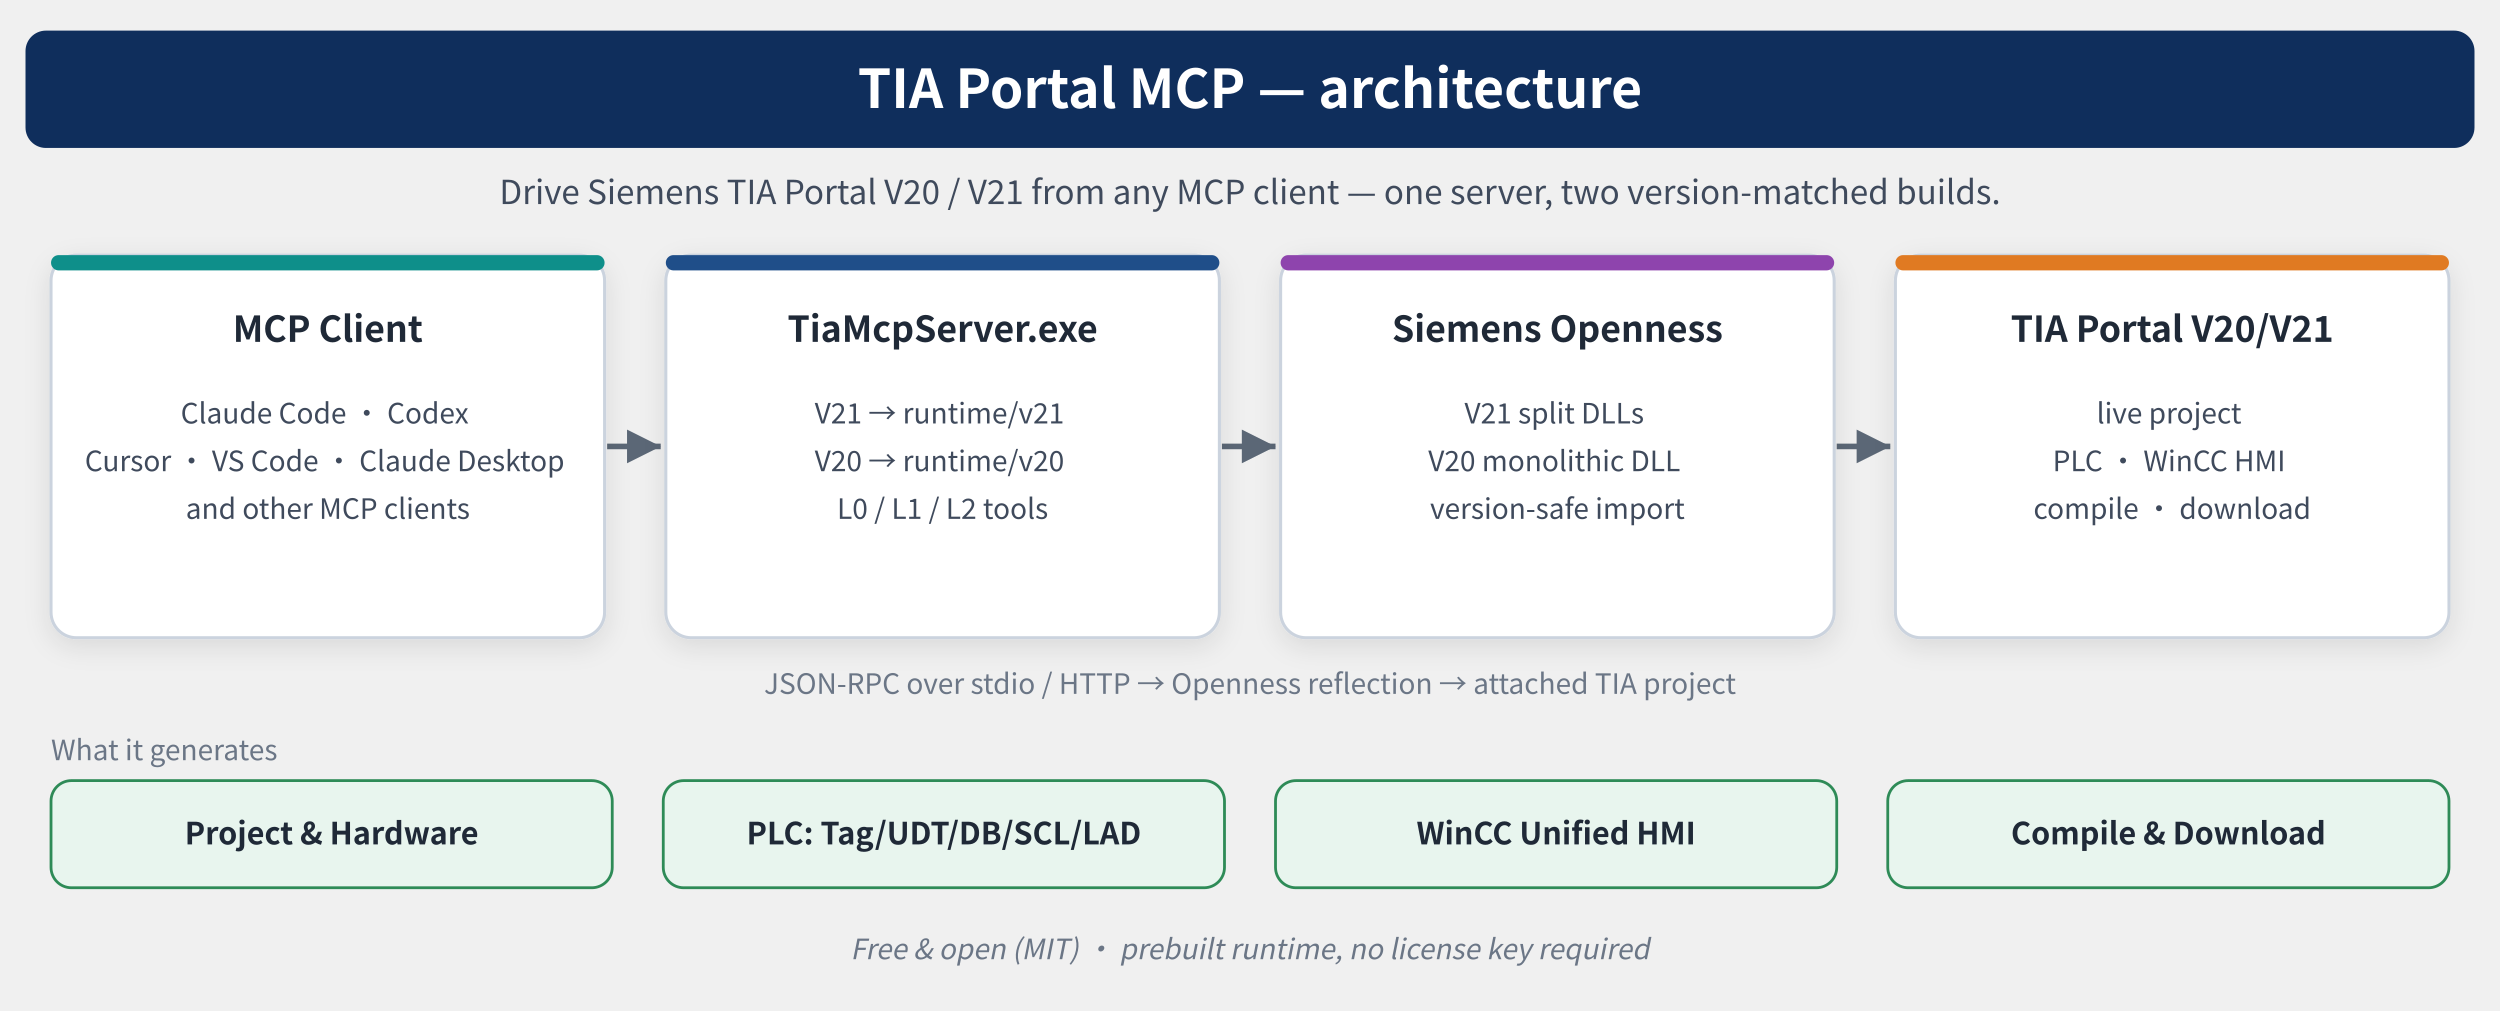
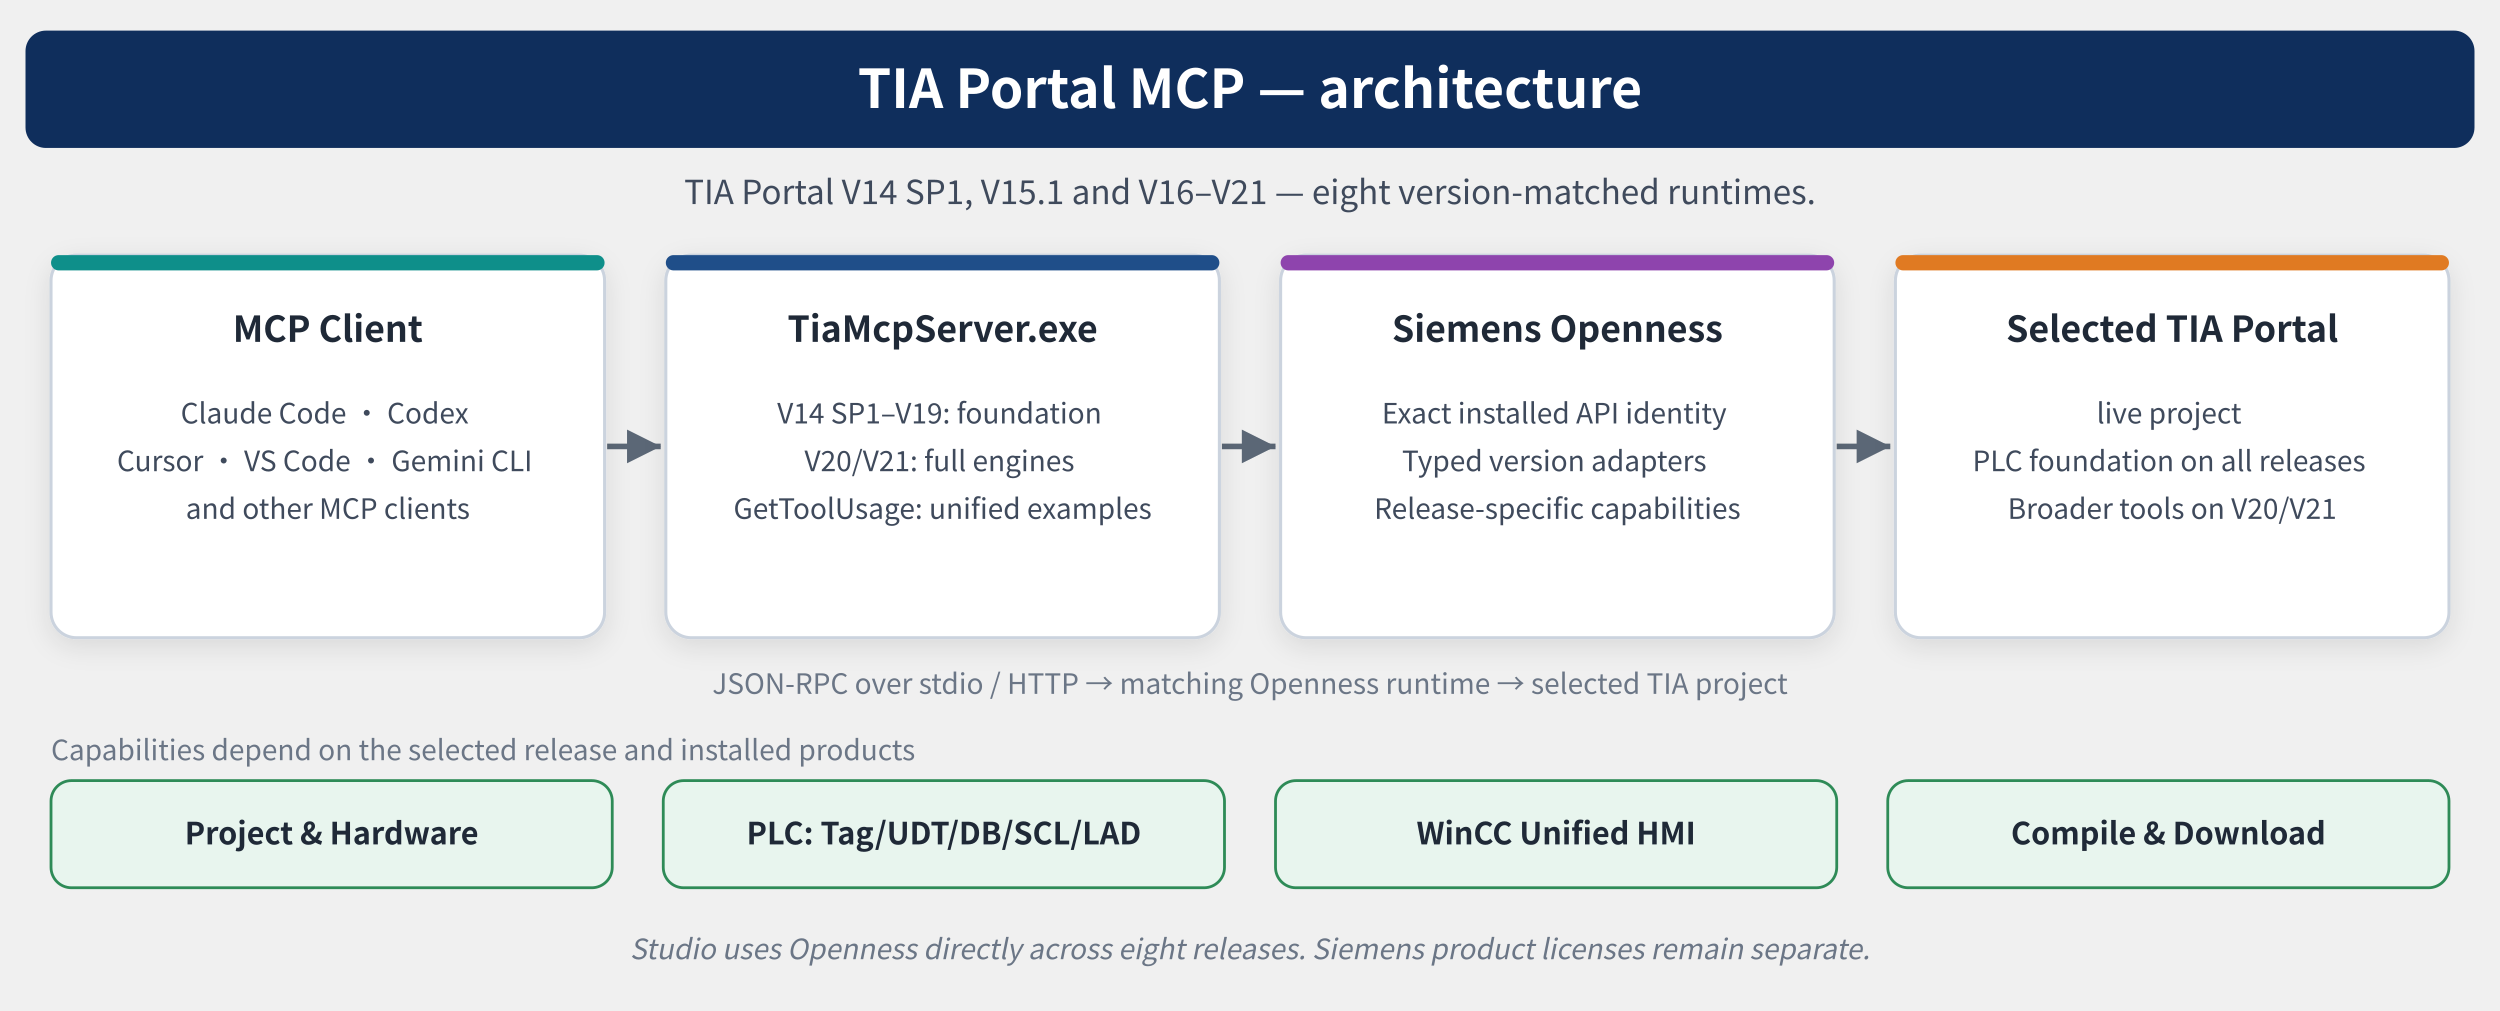
<svg xmlns="http://www.w3.org/2000/svg" viewBox="0 0 980 396" width="100%" style="max-width:980px;height:auto;" role="img" aria-label="TIA Portal MCP architecture">
  <defs>
    <style>
      .title { font: 700 21px 'Segoe UI','Microsoft YaHei','PingFang SC','Noto Sans CJK SC',sans-serif; fill:#FFFFFF; }
      .sub   { font: 13px 'Segoe UI','Microsoft YaHei','PingFang SC','Noto Sans CJK SC',sans-serif; fill:#3F4A5C; }
      .h2    { font: 700 14px 'Segoe UI','Microsoft YaHei','PingFang SC','Noto Sans CJK SC',sans-serif; fill:#1F2937; }
      .body  { font: 11px 'Segoe UI','Microsoft YaHei','PingFang SC','Noto Sans CJK SC',sans-serif; fill:#3F4A5C; }
      .chip  { font: 700 12px 'Segoe UI','Microsoft YaHei','PingFang SC','Noto Sans CJK SC',sans-serif; fill:#1F2937; }
      .lbl   { font: 11px 'Segoe UI','Microsoft YaHei','PingFang SC','Noto Sans CJK SC',sans-serif; fill:#6B7686; }
      .foot  { font: italic 11px 'Segoe UI','Microsoft YaHei','PingFang SC','Noto Sans CJK SC',sans-serif; fill:#6B7686; }
    </style>
    <filter id="sh" x="-10%" y="-10%" width="120%" height="130%">
      <feDropShadow dx="0" dy="3" stdDeviation="5" flood-opacity="0.10" />
    </filter>
    <marker id="ar" markerWidth="9" markerHeight="9" refX="6" refY="3" orient="auto">
      <path d="M0,0 L6,3 L0,6 Z" fill="#5B6776" />
    </marker>
  </defs>
  <rect x="10" y="12" width="960" height="46" rx="8" fill="#0F2E5C" />
  <text x="490" y="35" class="title" text-anchor="middle" dominant-baseline="middle">
    TIA Portal MCP — architecture
  </text>
  <text x="490" y="80" class="sub" text-anchor="middle">
-     Drive Siemens TIA Portal V20 / V21 from any MCP client — one server, two version-matched builds.
+     TIA Portal V14 SP1, V15.1 and V16–V21 — eight version-matched runtimes.
  </text>
  <line x1="238" y1="175" x2="259" y2="175" stroke="#5B6776" stroke-width="2.2" marker-end="url(#ar)" />
  <line x1="479" y1="175" x2="500" y2="175" stroke="#5B6776" stroke-width="2.2" marker-end="url(#ar)" />
  <line x1="720" y1="175" x2="741" y2="175" stroke="#5B6776" stroke-width="2.2" marker-end="url(#ar)" />
  <g transform="translate(20,100)">
    <rect width="217" height="150" rx="10" fill="#FFFFFF" stroke="#CBD3DE" stroke-width="1.2" filter="url(#sh)" />
    <rect width="217" height="6" rx="3" fill="#0E8F8A" />
    <text x="108.5" y="34" class="h2" text-anchor="middle">MCP Client</text>
    <text x="108.5" y="66" class="body" text-anchor="middle">
      <tspan x="108.5" dy="0">Claude Code · Codex</tspan>
-       <tspan x="108.5" dy="1.7em">Cursor · VS Code · Claude Desktop</tspan>
+       <tspan x="108.5" dy="1.7em">Cursor · VS Code · Gemini CLI</tspan>
      <tspan x="108.5" dy="1.7em">and other MCP clients</tspan>
    </text>
  </g>
  <g transform="translate(261,100)">
    <rect width="217" height="150" rx="10" fill="#FFFFFF" stroke="#CBD3DE" stroke-width="1.2" filter="url(#sh)" />
    <rect width="217" height="6" rx="3" fill="#1F4E89" />
    <text x="108.5" y="34" class="h2" text-anchor="middle">TiaMcpServer.exe</text>
    <text x="108.5" y="66" class="body" text-anchor="middle">
-       <tspan x="108.5" dy="0">V21 → runtime/v21</tspan>
-       <tspan x="108.5" dy="1.7em">V20 → runtime/v20</tspan>
-       <tspan x="108.5" dy="1.7em">L0 / L1 / L2 tools</tspan>
+       <tspan x="108.5" dy="0">V14 SP1–V19: foundation</tspan>
+       <tspan x="108.5" dy="1.7em">V20/V21: full engines</tspan>
+       <tspan x="108.5" dy="1.7em">GetToolUsage: unified examples</tspan>
    </text>
  </g>
  <g transform="translate(502,100)">
    <rect width="217" height="150" rx="10" fill="#FFFFFF" stroke="#CBD3DE" stroke-width="1.2" filter="url(#sh)" />
    <rect width="217" height="6" rx="3" fill="#8E44AD" />
    <text x="108.5" y="34" class="h2" text-anchor="middle">Siemens Openness</text>
    <text x="108.5" y="66" class="body" text-anchor="middle">
-       <tspan x="108.5" dy="0">V21 split DLLs</tspan>
-       <tspan x="108.5" dy="1.7em">V20 monolithic DLL</tspan>
-       <tspan x="108.5" dy="1.7em">version-safe import</tspan>
+       <tspan x="108.5" dy="0">Exact installed API identity</tspan>
+       <tspan x="108.5" dy="1.7em">Typed version adapters</tspan>
+       <tspan x="108.5" dy="1.7em">Release-specific capabilities</tspan>
    </text>
  </g>
  <g transform="translate(743,100)">
    <rect width="217" height="150" rx="10" fill="#FFFFFF" stroke="#CBD3DE" stroke-width="1.2" filter="url(#sh)" />
    <rect width="217" height="6" rx="3" fill="#E07A22" />
-     <text x="108.5" y="34" class="h2" text-anchor="middle">TIA Portal V20/V21</text>
+     <text x="108.5" y="34" class="h2" text-anchor="middle">Selected TIA Portal</text>
    <text x="108.5" y="66" class="body" text-anchor="middle">
      <tspan x="108.5" dy="0">live project</tspan>
-       <tspan x="108.5" dy="1.7em">PLC · WinCC HMI</tspan>
-       <tspan x="108.5" dy="1.7em">compile · download</tspan>
+       <tspan x="108.5" dy="1.7em">PLC foundation on all releases</tspan>
+       <tspan x="108.5" dy="1.7em">Broader tools on V20/V21</tspan>
    </text>
  </g>
  <text x="490" y="272" class="lbl" text-anchor="middle">
-     JSON-RPC over stdio / HTTP  →  Openness reflection  →  attached TIA project
+     JSON-RPC over stdio / HTTP  →  matching Openness runtime  →  selected TIA project
  </text>
-   <text x="20" y="298" class="lbl">What it generates</text>
+   <text x="20" y="298" class="lbl">Capabilities depend on the selected release and installed products</text>
  <g class="chip">
    <rect x="20" y="306" width="220" height="42" rx="8" fill="#E8F5EE" stroke="#2E8B57" stroke-width="1.1" />
    <text x="130" y="331" text-anchor="middle">Project &amp; Hardware</text>
    <rect x="260" y="306" width="220" height="42" rx="8" fill="#E8F5EE" stroke="#2E8B57" stroke-width="1.1" />
    <text x="370" y="331" text-anchor="middle">PLC: Tag/UDT/DB/SCL/LAD</text>
    <rect x="500" y="306" width="220" height="42" rx="8" fill="#E8F5EE" stroke="#2E8B57" stroke-width="1.1" />
    <text x="610" y="331" text-anchor="middle">WinCC Unified HMI</text>
    <rect x="740" y="306" width="220" height="42" rx="8" fill="#E8F5EE" stroke="#2E8B57" stroke-width="1.1" />
    <text x="850" y="331" text-anchor="middle">Compile &amp; Download</text>
  </g>
  <text x="490" y="376" class="foot" text-anchor="middle">
-     Free &amp; open (MIT) · prebuilt runtime, no license key required
+     Studio uses Openness directly across eight releases. Siemens product licenses remain separate.
  </text>
</svg>
